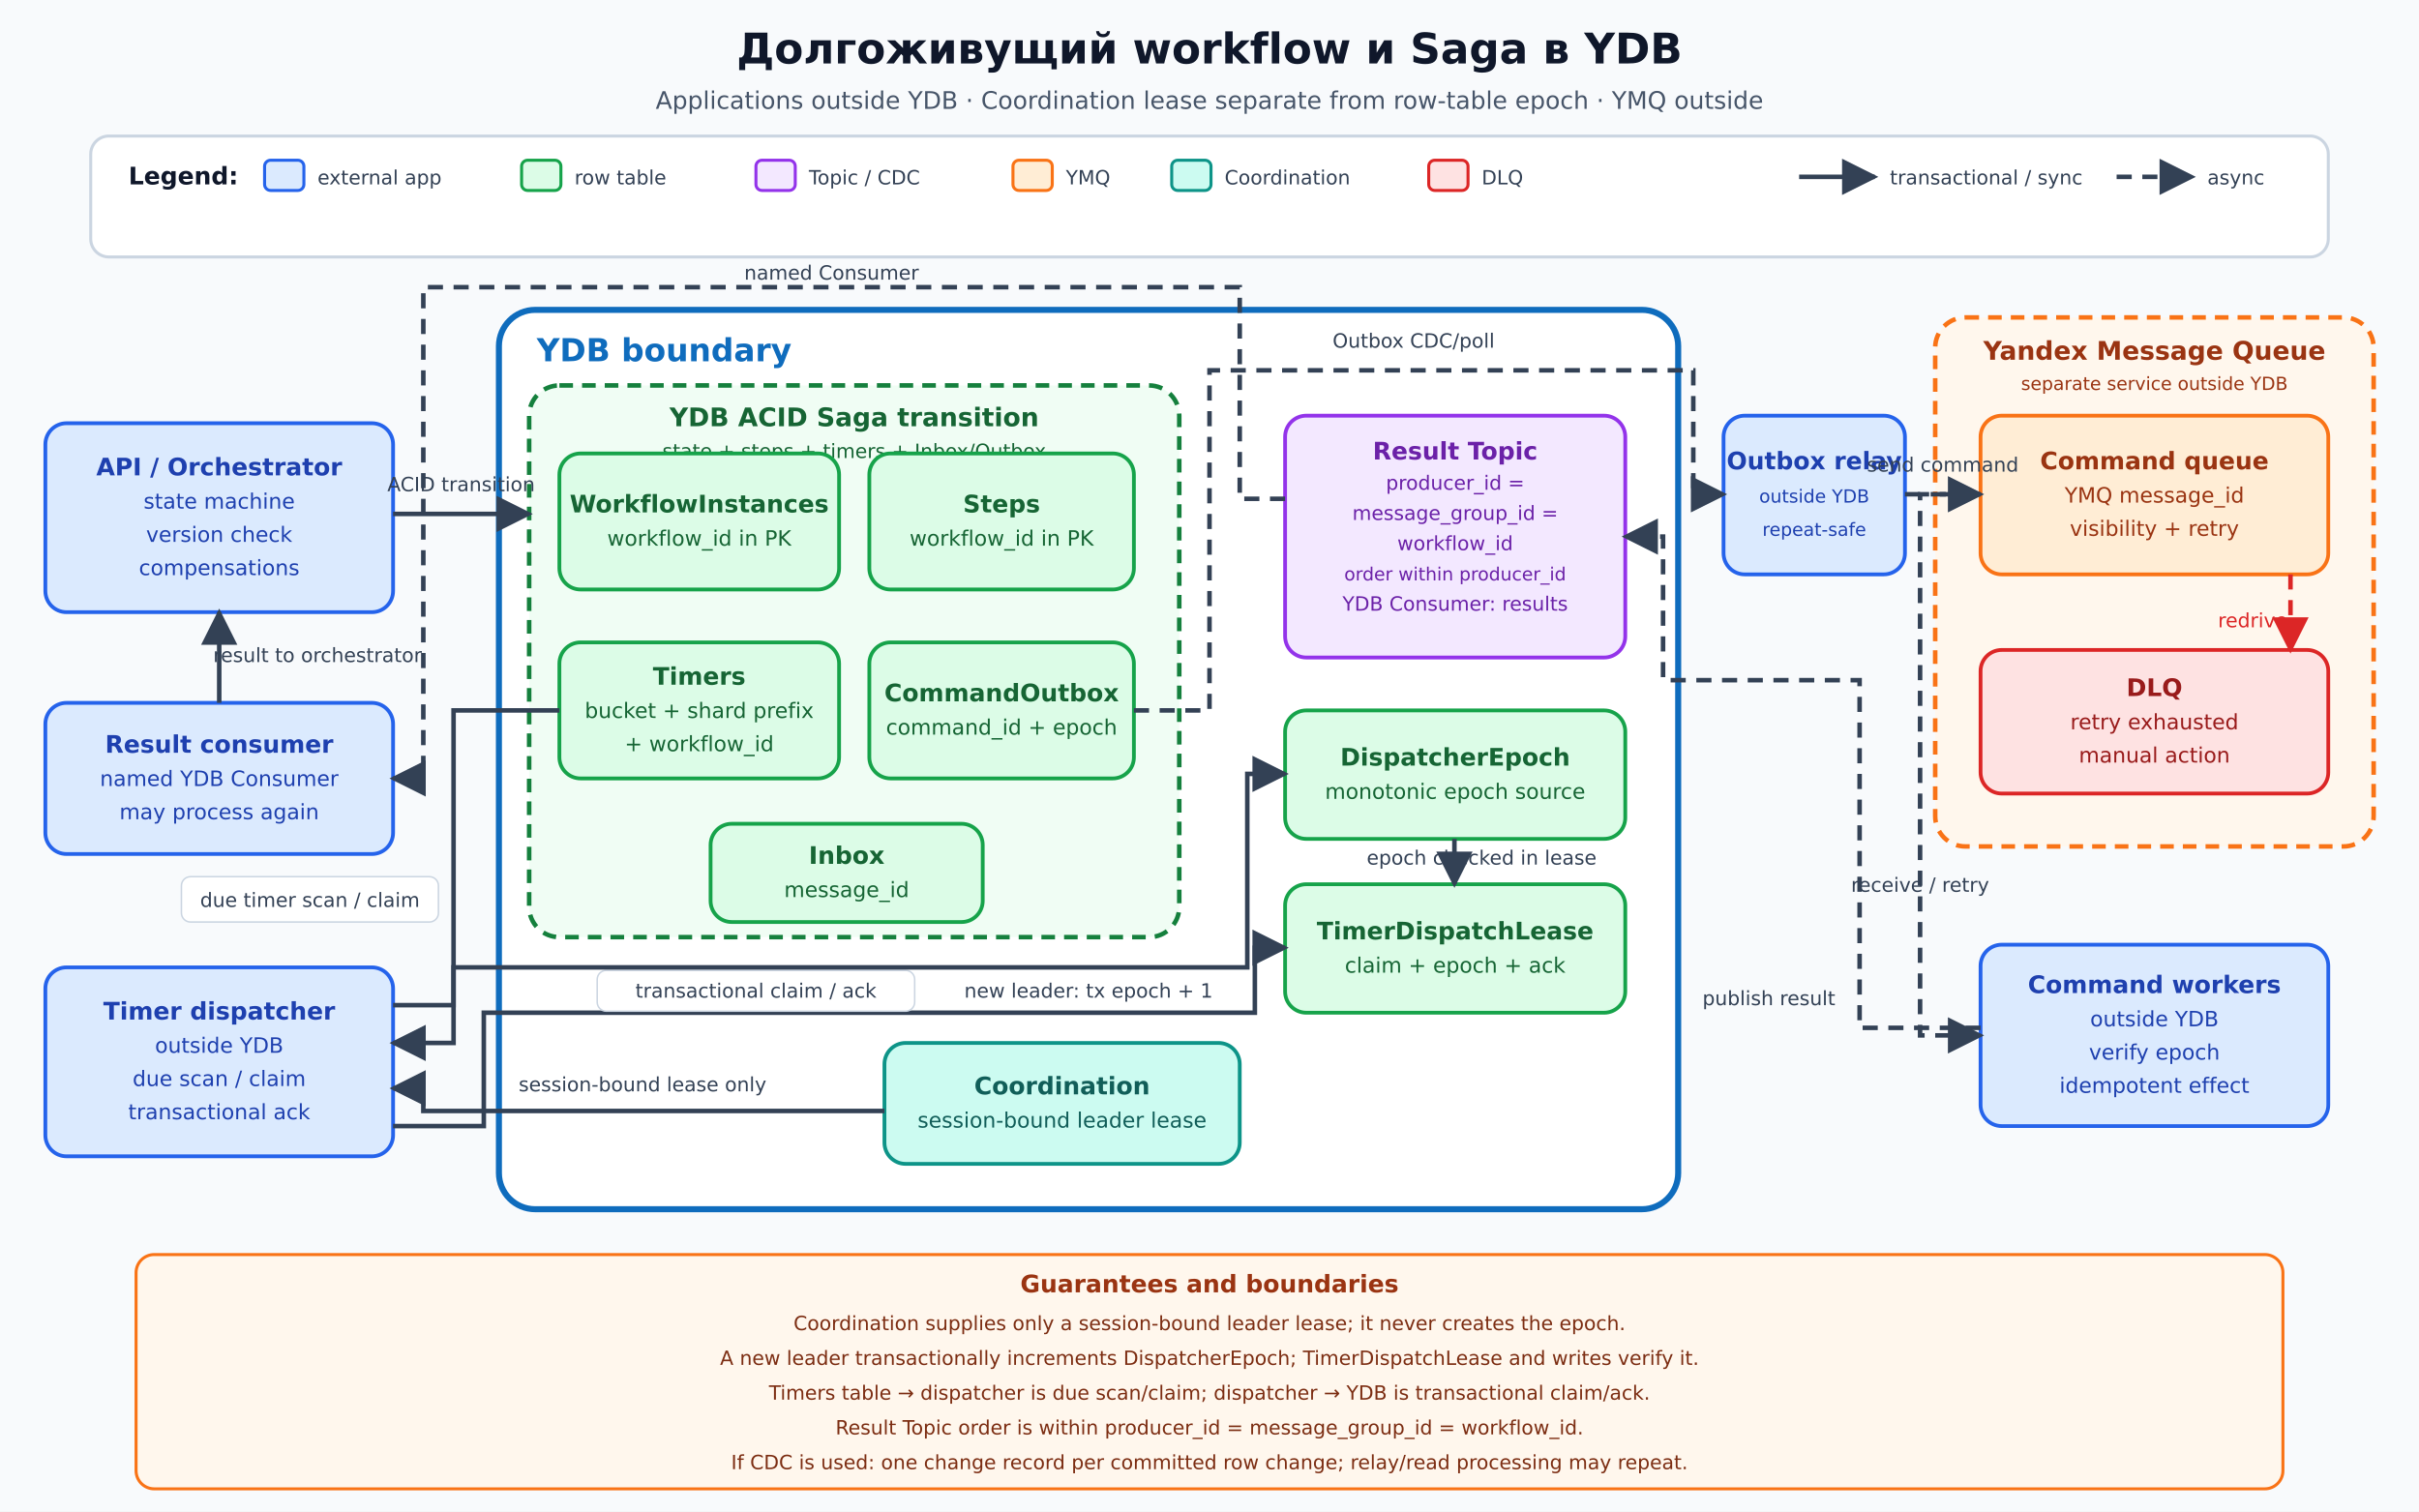
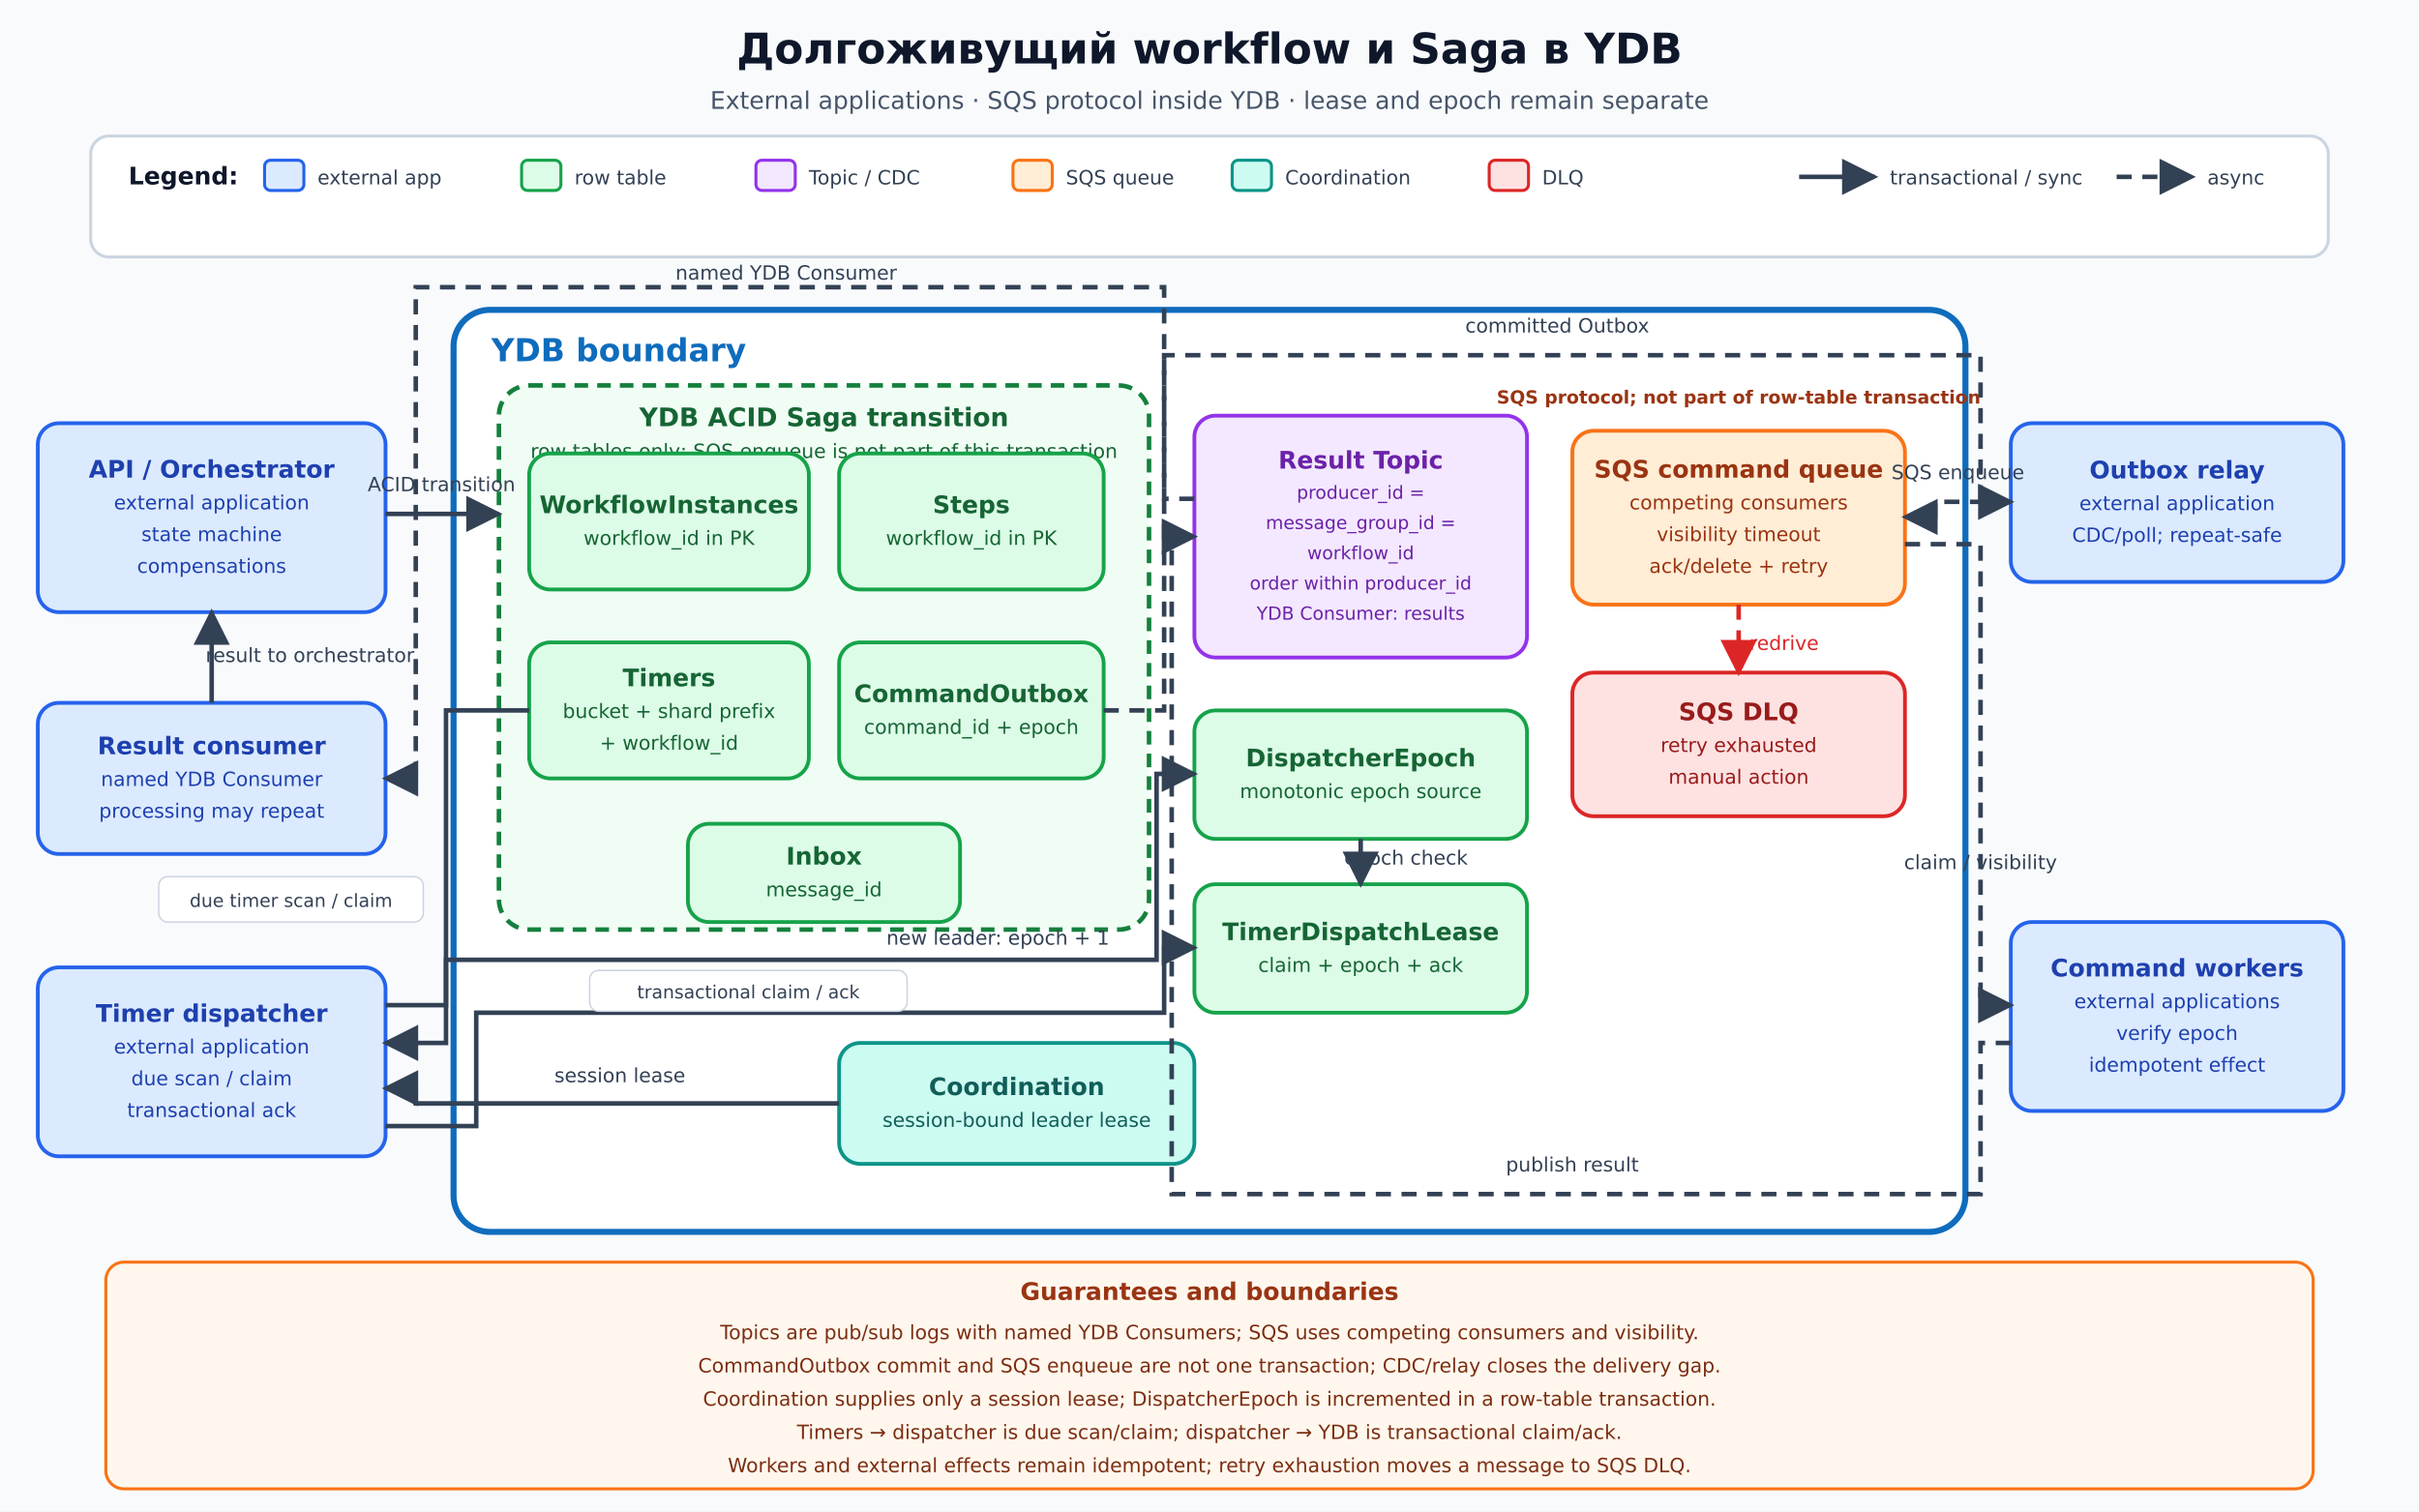
<svg xmlns="http://www.w3.org/2000/svg" version="1.1" viewBox="0 0 1600 1000" role="img" aria-labelledby="title desc">
  <defs>
    <marker id="arrow" viewBox="0 0 10 10" refX="9" refY="5" markerWidth="8" markerHeight="8" orient="auto">
      <path d="M 0 0 L 10 5 L 0 10 z" fill="#334155" />
    </marker>
    <marker id="redArrow" viewBox="0 0 10 10" refX="9" refY="5" markerWidth="8" markerHeight="8" orient="auto">
      <path d="M 0 0 L 10 5 L 0 10 z" fill="#dc2626" />
    </marker>
  </defs>
  <rect x="0" y="0" width="1600" height="1000" fill="#f8fafc" />
  <text x="800" y="42" text-anchor="middle" font-family="DejaVu Sans, Arial, sans-serif" font-size="28" font-weight="bold" fill="#0f172a">Долгоживущий workflow и Saga в YDB</text>
-   <text x="800" y="72" text-anchor="middle" font-family="DejaVu Sans, Arial, sans-serif" font-size="16" fill="#475569">Applications outside YDB · Coordination lease separate from row-table epoch · YMQ outside</text>
+   <text x="800" y="72" text-anchor="middle" font-family="DejaVu Sans, Arial, sans-serif" font-size="16" fill="#475569">External applications · SQS protocol inside YDB · lease and epoch remain separate</text>
  <rect x="60" y="90" width="1480" height="80" rx="12" fill="#ffffff" stroke="#cbd5e1" stroke-width="2" />
  <text x="85" y="122" text-anchor="start" font-family="DejaVu Sans, Arial, sans-serif" font-size="16" font-weight="bold" fill="#0f172a">Legend:</text>
  <rect x="175" y="106" width="26" height="20" rx="4" fill="#dbeafe" stroke="#2563eb" stroke-width="2" />
  <text x="210" y="122" text-anchor="start" font-family="DejaVu Sans, Arial, sans-serif" font-size="13" fill="#334155">external app</text>
  <rect x="345" y="106" width="26" height="20" rx="4" fill="#dcfce7" stroke="#16a34a" stroke-width="2" />
  <text x="380" y="122" text-anchor="start" font-family="DejaVu Sans, Arial, sans-serif" font-size="13" fill="#334155">row table</text>
  <rect x="500" y="106" width="26" height="20" rx="4" fill="#f3e8ff" stroke="#9333ea" stroke-width="2" />
  <text x="535" y="122" text-anchor="start" font-family="DejaVu Sans, Arial, sans-serif" font-size="13" fill="#334155">Topic / CDC</text>
  <rect x="670" y="106" width="26" height="20" rx="4" fill="#ffedd5" stroke="#f97316" stroke-width="2" />
-   <text x="705" y="122" text-anchor="start" font-family="DejaVu Sans, Arial, sans-serif" font-size="13" fill="#334155">YMQ</text>
-   <rect x="775" y="106" width="26" height="20" rx="4" fill="#ccfbf1" stroke="#0d9488" stroke-width="2" />
-   <text x="810" y="122" text-anchor="start" font-family="DejaVu Sans, Arial, sans-serif" font-size="13" fill="#334155">Coordination</text>
-   <rect x="945" y="106" width="26" height="20" rx="4" fill="#fee2e2" stroke="#dc2626" stroke-width="2" />
-   <text x="980" y="122" text-anchor="start" font-family="DejaVu Sans, Arial, sans-serif" font-size="13" fill="#334155">DLQ</text>
+   <text x="705" y="122" text-anchor="start" font-family="DejaVu Sans, Arial, sans-serif" font-size="13" fill="#334155">SQS queue</text>
+   <rect x="815" y="106" width="26" height="20" rx="4" fill="#ccfbf1" stroke="#0d9488" stroke-width="2" />
+   <text x="850" y="122" text-anchor="start" font-family="DejaVu Sans, Arial, sans-serif" font-size="13" fill="#334155">Coordination</text>
+   <rect x="985" y="106" width="26" height="20" rx="4" fill="#fee2e2" stroke="#dc2626" stroke-width="2" />
+   <text x="1020" y="122" text-anchor="start" font-family="DejaVu Sans, Arial, sans-serif" font-size="13" fill="#334155">DLQ</text>
  <path d="M 1190 117 L 1240 117" fill="none" stroke="#334155" stroke-width="3" marker-end="url(#arrow)" />
  <text x="1250" y="122" text-anchor="start" font-family="DejaVu Sans, Arial, sans-serif" font-size="13" fill="#334155">transactional / sync</text>
  <path d="M 1400 117 L 1450 117" fill="none" stroke="#334155" stroke-width="3" stroke-dasharray="10 7" marker-end="url(#arrow)" />
  <text x="1460" y="122" text-anchor="start" font-family="DejaVu Sans, Arial, sans-serif" font-size="13" fill="#334155">async</text>
-   <rect x="330" y="205" width="780" height="595" rx="24" fill="#ffffff" stroke="#0f6cbd" stroke-width="4" />
-   <text x="355" y="239" text-anchor="start" font-family="DejaVu Sans, Arial, sans-serif" font-size="21" font-weight="bold" fill="#0f6cbd">YDB boundary</text>
-   <rect x="1280" y="210" width="290" height="350" rx="20" fill="#fff7ed" stroke="#f97316" stroke-width="3" stroke-dasharray="9 6" />
-   <text x="1425.0" y="238" text-anchor="middle" font-family="DejaVu Sans, Arial, sans-serif" font-size="17" font-weight="bold" fill="#9a3412">Yandex Message Queue</text>
-   <text x="1425.0" y="258" text-anchor="middle" font-family="DejaVu Sans, Arial, sans-serif" font-size="12" fill="#9a3412">separate service outside YDB</text>
-   <rect x="350" y="255" width="430" height="365" rx="20" fill="#f0fdf4" stroke="#15803d" stroke-width="3" stroke-dasharray="9 6" />
-   <text x="565.0" y="282" text-anchor="middle" font-family="DejaVu Sans, Arial, sans-serif" font-size="17" font-weight="bold" fill="#166534">YDB ACID Saga transition</text>
-   <text x="565.0" y="303" text-anchor="middle" font-family="DejaVu Sans, Arial, sans-serif" font-size="13" fill="#166534">state + steps + timers + Inbox/Outbox</text>
-   <rect x="30" y="280" width="230" height="125" rx="14" fill="#dbeafe" stroke="#2563eb" stroke-width="2.5" />
-   <text x="145.0" y="314.5" text-anchor="middle" font-family="DejaVu Sans, Arial, sans-serif" font-size="16" font-weight="bold" fill="#1e40af">API / Orchestrator</text>
-   <text x="145.0" y="336.5" text-anchor="middle" font-family="DejaVu Sans, Arial, sans-serif" font-size="14" fill="#1e40af">state machine</text>
-   <text x="145.0" y="358.5" text-anchor="middle" font-family="DejaVu Sans, Arial, sans-serif" font-size="14" fill="#1e40af">version check</text>
-   <text x="145.0" y="380.5" text-anchor="middle" font-family="DejaVu Sans, Arial, sans-serif" font-size="14" fill="#1e40af">compensations</text>
-   <rect x="30" y="465" width="230" height="100" rx="14" fill="#dbeafe" stroke="#2563eb" stroke-width="2.5" />
-   <text x="145.0" y="498.0" text-anchor="middle" font-family="DejaVu Sans, Arial, sans-serif" font-size="16" font-weight="bold" fill="#1e40af">Result consumer</text>
-   <text x="145.0" y="520.0" text-anchor="middle" font-family="DejaVu Sans, Arial, sans-serif" font-size="14" fill="#1e40af">named YDB Consumer</text>
-   <text x="145.0" y="542.0" text-anchor="middle" font-family="DejaVu Sans, Arial, sans-serif" font-size="14" fill="#1e40af">may process again</text>
-   <rect x="30" y="640" width="230" height="125" rx="14" fill="#dbeafe" stroke="#2563eb" stroke-width="2.5" />
-   <text x="145.0" y="674.5" text-anchor="middle" font-family="DejaVu Sans, Arial, sans-serif" font-size="16" font-weight="bold" fill="#1e40af">Timer dispatcher</text>
-   <text x="145.0" y="696.5" text-anchor="middle" font-family="DejaVu Sans, Arial, sans-serif" font-size="14" fill="#1e40af">outside YDB</text>
-   <text x="145.0" y="718.5" text-anchor="middle" font-family="DejaVu Sans, Arial, sans-serif" font-size="14" fill="#1e40af">due scan / claim</text>
-   <text x="145.0" y="740.5" text-anchor="middle" font-family="DejaVu Sans, Arial, sans-serif" font-size="14" fill="#1e40af">transactional ack</text>
-   <rect x="370" y="300" width="185" height="90" rx="14" fill="#dcfce7" stroke="#16a34a" stroke-width="2.5" />
-   <text x="462.5" y="339.0" text-anchor="middle" font-family="DejaVu Sans, Arial, sans-serif" font-size="16" font-weight="bold" fill="#166534">WorkflowInstances</text>
-   <text x="462.5" y="361.0" text-anchor="middle" font-family="DejaVu Sans, Arial, sans-serif" font-size="14" fill="#166534">workflow_id in PK</text>
-   <rect x="575" y="300" width="175" height="90" rx="14" fill="#dcfce7" stroke="#16a34a" stroke-width="2.5" />
-   <text x="662.5" y="339.0" text-anchor="middle" font-family="DejaVu Sans, Arial, sans-serif" font-size="16" font-weight="bold" fill="#166534">Steps</text>
-   <text x="662.5" y="361.0" text-anchor="middle" font-family="DejaVu Sans, Arial, sans-serif" font-size="14" fill="#166534">workflow_id in PK</text>
-   <rect x="370" y="425" width="185" height="90" rx="14" fill="#dcfce7" stroke="#16a34a" stroke-width="2.5" />
-   <text x="462.5" y="453.0" text-anchor="middle" font-family="DejaVu Sans, Arial, sans-serif" font-size="16" font-weight="bold" fill="#166534">Timers</text>
-   <text x="462.5" y="475.0" text-anchor="middle" font-family="DejaVu Sans, Arial, sans-serif" font-size="14" fill="#166534">bucket + shard prefix</text>
-   <text x="462.5" y="497.0" text-anchor="middle" font-family="DejaVu Sans, Arial, sans-serif" font-size="14" fill="#166534">+ workflow_id</text>
-   <rect x="575" y="425" width="175" height="90" rx="14" fill="#dcfce7" stroke="#16a34a" stroke-width="2.5" />
-   <text x="662.5" y="464.0" text-anchor="middle" font-family="DejaVu Sans, Arial, sans-serif" font-size="16" font-weight="bold" fill="#166534">CommandOutbox</text>
-   <text x="662.5" y="486.0" text-anchor="middle" font-family="DejaVu Sans, Arial, sans-serif" font-size="14" fill="#166534">command_id + epoch</text>
-   <rect x="470" y="545" width="180" height="65" rx="14" fill="#dcfce7" stroke="#16a34a" stroke-width="2.5" />
-   <text x="560.0" y="571.5" text-anchor="middle" font-family="DejaVu Sans, Arial, sans-serif" font-size="16" font-weight="bold" fill="#166534">Inbox</text>
-   <text x="560.0" y="593.5" text-anchor="middle" font-family="DejaVu Sans, Arial, sans-serif" font-size="14" fill="#166534">message_id</text>
-   <rect x="850" y="275" width="225" height="160" rx="14" fill="#f3e8ff" stroke="#9333ea" stroke-width="2.5" />
-   <text x="962.5" y="304.0" text-anchor="middle" font-family="DejaVu Sans, Arial, sans-serif" font-size="16" font-weight="bold" fill="#6b21a8">Result Topic</text>
-   <text x="962.5" y="324.0" text-anchor="middle" font-family="DejaVu Sans, Arial, sans-serif" font-size="13" fill="#6b21a8">producer_id =</text>
-   <text x="962.5" y="344.0" text-anchor="middle" font-family="DejaVu Sans, Arial, sans-serif" font-size="13" fill="#6b21a8">message_group_id =</text>
-   <text x="962.5" y="364.0" text-anchor="middle" font-family="DejaVu Sans, Arial, sans-serif" font-size="13" fill="#6b21a8">workflow_id</text>
-   <text x="962.5" y="384.0" text-anchor="middle" font-family="DejaVu Sans, Arial, sans-serif" font-size="12" fill="#6b21a8">order within producer_id</text>
-   <text x="962.5" y="404.0" text-anchor="middle" font-family="DejaVu Sans, Arial, sans-serif" font-size="13" fill="#6b21a8">YDB Consumer: results</text>
-   <rect x="850" y="470" width="225" height="85" rx="14" fill="#dcfce7" stroke="#16a34a" stroke-width="2.5" />
-   <text x="962.5" y="506.5" text-anchor="middle" font-family="DejaVu Sans, Arial, sans-serif" font-size="16" font-weight="bold" fill="#166534">DispatcherEpoch</text>
-   <text x="962.5" y="528.5" text-anchor="middle" font-family="DejaVu Sans, Arial, sans-serif" font-size="14" fill="#166534">monotonic epoch source</text>
-   <rect x="850" y="585" width="225" height="85" rx="14" fill="#dcfce7" stroke="#16a34a" stroke-width="2.5" />
-   <text x="962.5" y="621.5" text-anchor="middle" font-family="DejaVu Sans, Arial, sans-serif" font-size="16" font-weight="bold" fill="#166534">TimerDispatchLease</text>
-   <text x="962.5" y="643.5" text-anchor="middle" font-family="DejaVu Sans, Arial, sans-serif" font-size="14" fill="#166534">claim + epoch + ack</text>
-   <rect x="585" y="690" width="235" height="80" rx="14" fill="#ccfbf1" stroke="#0d9488" stroke-width="2.5" />
-   <text x="702.5" y="724.0" text-anchor="middle" font-family="DejaVu Sans, Arial, sans-serif" font-size="16" font-weight="bold" fill="#115e59">Coordination</text>
-   <text x="702.5" y="746.0" text-anchor="middle" font-family="DejaVu Sans, Arial, sans-serif" font-size="14" fill="#115e59">session-bound leader lease</text>
-   <rect x="1140" y="275" width="120" height="105" rx="14" fill="#dbeafe" stroke="#2563eb" stroke-width="2.5" />
-   <text x="1200.0" y="310.5" text-anchor="middle" font-family="DejaVu Sans, Arial, sans-serif" font-size="16" font-weight="bold" fill="#1e40af">Outbox relay</text>
-   <text x="1200.0" y="332.5" text-anchor="middle" font-family="DejaVu Sans, Arial, sans-serif" font-size="12" fill="#1e40af">outside YDB</text>
-   <text x="1200.0" y="354.5" text-anchor="middle" font-family="DejaVu Sans, Arial, sans-serif" font-size="12" fill="#1e40af">repeat-safe</text>
-   <rect x="1310" y="275" width="230" height="105" rx="14" fill="#ffedd5" stroke="#f97316" stroke-width="2.5" />
-   <text x="1425.0" y="310.5" text-anchor="middle" font-family="DejaVu Sans, Arial, sans-serif" font-size="16" font-weight="bold" fill="#9a3412">Command queue</text>
-   <text x="1425.0" y="332.5" text-anchor="middle" font-family="DejaVu Sans, Arial, sans-serif" font-size="14" fill="#9a3412">YMQ message_id</text>
-   <text x="1425.0" y="354.5" text-anchor="middle" font-family="DejaVu Sans, Arial, sans-serif" font-size="14" fill="#9a3412">visibility + retry</text>
-   <rect x="1310" y="430" width="230" height="95" rx="14" fill="#fee2e2" stroke="#dc2626" stroke-width="2.5" />
-   <text x="1425.0" y="460.5" text-anchor="middle" font-family="DejaVu Sans, Arial, sans-serif" font-size="16" font-weight="bold" fill="#991b1b">DLQ</text>
-   <text x="1425.0" y="482.5" text-anchor="middle" font-family="DejaVu Sans, Arial, sans-serif" font-size="14" fill="#991b1b">retry exhausted</text>
-   <text x="1425.0" y="504.5" text-anchor="middle" font-family="DejaVu Sans, Arial, sans-serif" font-size="14" fill="#991b1b">manual action</text>
-   <rect x="1310" y="625" width="230" height="120" rx="14" fill="#dbeafe" stroke="#2563eb" stroke-width="2.5" />
-   <text x="1425.0" y="657.0" text-anchor="middle" font-family="DejaVu Sans, Arial, sans-serif" font-size="16" font-weight="bold" fill="#1e40af">Command workers</text>
-   <text x="1425.0" y="679.0" text-anchor="middle" font-family="DejaVu Sans, Arial, sans-serif" font-size="14" fill="#1e40af">outside YDB</text>
-   <text x="1425.0" y="701.0" text-anchor="middle" font-family="DejaVu Sans, Arial, sans-serif" font-size="14" fill="#1e40af">verify epoch</text>
-   <text x="1425.0" y="723.0" text-anchor="middle" font-family="DejaVu Sans, Arial, sans-serif" font-size="14" fill="#1e40af">idempotent effect</text>
-   <path d="M 260 340 L 350 340" fill="none" stroke="#334155" stroke-width="3" marker-end="url(#arrow)" />
-   <text x="305" y="325" text-anchor="middle" font-family="DejaVu Sans, Arial, sans-serif" font-size="13" fill="#334155">ACID transition</text>
-   <path d="M 750 470 L 800 470 L 800 245 L 1120 245 L 1120 327 L 1140 327" fill="none" stroke="#334155" stroke-width="3" stroke-dasharray="10 7" marker-end="url(#arrow)" />
-   <text x="935" y="230" text-anchor="middle" font-family="DejaVu Sans, Arial, sans-serif" font-size="13" fill="#334155">Outbox CDC/poll</text>
-   <path d="M 1260 327 L 1310 327" fill="none" stroke="#334155" stroke-width="3" stroke-dasharray="10 7" marker-end="url(#arrow)" />
-   <text x="1285" y="312" text-anchor="middle" font-family="DejaVu Sans, Arial, sans-serif" font-size="13" fill="#334155">send command</text>
-   <path d="M 1310 327 L 1270 327 L 1270 685 L 1310 685" fill="none" stroke="#334155" stroke-width="3" stroke-dasharray="10 7" marker-end="url(#arrow)" />
-   <text x="1270" y="590" text-anchor="middle" font-family="DejaVu Sans, Arial, sans-serif" font-size="13" fill="#334155">receive / retry</text>
-   <path d="M 1310 680 L 1230 680 L 1230 450 L 1100 450 L 1100 355 L 1075 355" fill="none" stroke="#334155" stroke-width="3" stroke-dasharray="10 7" marker-end="url(#arrow)" />
-   <text x="1170" y="665" text-anchor="middle" font-family="DejaVu Sans, Arial, sans-serif" font-size="13" fill="#334155">publish result</text>
-   <path d="M 850 330 L 820 330 L 820 190 L 280 190 L 280 515 L 260 515" fill="none" stroke="#334155" stroke-width="3" stroke-dasharray="10 7" marker-end="url(#arrow)" />
-   <text x="550" y="185" text-anchor="middle" font-family="DejaVu Sans, Arial, sans-serif" font-size="13" fill="#334155">named Consumer</text>
-   <path d="M 145 465 L 145 405" fill="none" stroke="#334155" stroke-width="3" marker-end="url(#arrow)" />
-   <text x="210" y="438" text-anchor="middle" font-family="DejaVu Sans, Arial, sans-serif" font-size="13" fill="#334155">result to orchestrator</text>
-   <path d="M 370 470 L 300 470 L 300 690 L 260 690" fill="none" stroke="#334155" stroke-width="3" marker-end="url(#arrow)" />
-   <rect x="120" y="580" width="170" height="30" rx="6" fill="#ffffff" stroke="#cbd5e1" stroke-width="1" />
-   <text x="205" y="600" text-anchor="middle" font-family="DejaVu Sans, Arial, sans-serif" font-size="13" fill="#334155">due timer scan / claim</text>
-   <path d="M 260 745 L 320 745 L 320 670 L 830 670 L 830 627 L 850 627" fill="none" stroke="#334155" stroke-width="3" marker-end="url(#arrow)" />
-   <rect x="395" y="642" width="210" height="27" rx="6" fill="#ffffff" stroke="#cbd5e1" stroke-width="1" />
-   <text x="500" y="660" text-anchor="middle" font-family="DejaVu Sans, Arial, sans-serif" font-size="13" fill="#334155">transactional claim / ack</text>
-   <path d="M 585 735 L 280 735 L 280 720 L 260 720" fill="none" stroke="#334155" stroke-width="3" marker-end="url(#arrow)" />
-   <text x="425" y="722" text-anchor="middle" font-family="DejaVu Sans, Arial, sans-serif" font-size="13" fill="#334155">session-bound lease only</text>
-   <path d="M 260 665 L 300 665 L 300 640 L 825 640 L 825 512 L 850 512" fill="none" stroke="#334155" stroke-width="3" marker-end="url(#arrow)" />
-   <text x="720" y="660" text-anchor="middle" font-family="DejaVu Sans, Arial, sans-serif" font-size="13" fill="#334155">new leader: tx epoch + 1</text>
-   <path d="M 962 555 L 962 585" fill="none" stroke="#334155" stroke-width="3" marker-end="url(#arrow)" />
-   <text x="980" y="572" text-anchor="middle" font-family="DejaVu Sans, Arial, sans-serif" font-size="13" fill="#334155">epoch checked in lease</text>
-   <path d="M 1515 380 L 1515 430" fill="none" stroke="#dc2626" stroke-width="3" stroke-dasharray="10 7" marker-end="url(#redArrow)" />
-   <text x="1490" y="415" text-anchor="middle" font-family="DejaVu Sans, Arial, sans-serif" font-size="13" fill="#dc2626">redrive</text>
-   <rect x="90" y="830" width="1420" height="155" rx="12" fill="#fff7ed" stroke="#f97316" stroke-width="2" />
-   <text x="800" y="855" text-anchor="middle" font-family="DejaVu Sans, Arial, sans-serif" font-size="16" font-weight="bold" fill="#9a3412">Guarantees and boundaries</text>
-   <text x="800" y="880" text-anchor="middle" font-family="DejaVu Sans, Arial, sans-serif" font-size="13" fill="#7c2d12">Coordination supplies only a session-bound leader lease; it never creates the epoch.</text>
-   <text x="800" y="903" text-anchor="middle" font-family="DejaVu Sans, Arial, sans-serif" font-size="13" fill="#7c2d12">A new leader transactionally increments DispatcherEpoch; TimerDispatchLease and writes verify it.</text>
-   <text x="800" y="926" text-anchor="middle" font-family="DejaVu Sans, Arial, sans-serif" font-size="13" fill="#7c2d12">Timers table → dispatcher is due scan/claim; dispatcher → YDB is transactional claim/ack.</text>
-   <text x="800" y="949" text-anchor="middle" font-family="DejaVu Sans, Arial, sans-serif" font-size="13" fill="#7c2d12">Result Topic order is within producer_id = message_group_id = workflow_id.</text>
-   <text x="800" y="972" text-anchor="middle" font-family="DejaVu Sans, Arial, sans-serif" font-size="13" fill="#7c2d12">If CDC is used: one change record per committed row change; relay/read processing may repeat.</text>
+   <rect x="300" y="205" width="1000" height="610" rx="24" fill="#ffffff" stroke="#0f6cbd" stroke-width="4" />
+   <text x="325" y="239" text-anchor="start" font-family="DejaVu Sans, Arial, sans-serif" font-size="21" font-weight="bold" fill="#0f6cbd">YDB boundary</text>
+   <rect x="330" y="255" width="430" height="360" rx="20" fill="#f0fdf4" stroke="#15803d" stroke-width="3" stroke-dasharray="9 6" />
+   <text x="545.0" y="282" text-anchor="middle" font-family="DejaVu Sans, Arial, sans-serif" font-size="17" font-weight="bold" fill="#166534">YDB ACID Saga transition</text>
+   <text x="545.0" y="303" text-anchor="middle" font-family="DejaVu Sans, Arial, sans-serif" font-size="13" fill="#166534">row tables only; SQS enqueue is not part of this transaction</text>
+   <rect x="25" y="280" width="230" height="125" rx="14" fill="#dbeafe" stroke="#2563eb" stroke-width="2.5" />
+   <text x="140.0" y="316.0" text-anchor="middle" font-family="DejaVu Sans, Arial, sans-serif" font-size="16" font-weight="bold" fill="#1e40af">API / Orchestrator</text>
+   <text x="140.0" y="337.0" text-anchor="middle" font-family="DejaVu Sans, Arial, sans-serif" font-size="13" fill="#1e40af">external application</text>
+   <text x="140.0" y="358.0" text-anchor="middle" font-family="DejaVu Sans, Arial, sans-serif" font-size="13" fill="#1e40af">state machine</text>
+   <text x="140.0" y="379.0" text-anchor="middle" font-family="DejaVu Sans, Arial, sans-serif" font-size="13" fill="#1e40af">compensations</text>
+   <rect x="25" y="465" width="230" height="100" rx="14" fill="#dbeafe" stroke="#2563eb" stroke-width="2.5" />
+   <text x="140.0" y="499.0" text-anchor="middle" font-family="DejaVu Sans, Arial, sans-serif" font-size="16" font-weight="bold" fill="#1e40af">Result consumer</text>
+   <text x="140.0" y="520.0" text-anchor="middle" font-family="DejaVu Sans, Arial, sans-serif" font-size="13" fill="#1e40af">named YDB Consumer</text>
+   <text x="140.0" y="541.0" text-anchor="middle" font-family="DejaVu Sans, Arial, sans-serif" font-size="13" fill="#1e40af">processing may repeat</text>
+   <rect x="25" y="640" width="230" height="125" rx="14" fill="#dbeafe" stroke="#2563eb" stroke-width="2.5" />
+   <text x="140.0" y="676.0" text-anchor="middle" font-family="DejaVu Sans, Arial, sans-serif" font-size="16" font-weight="bold" fill="#1e40af">Timer dispatcher</text>
+   <text x="140.0" y="697.0" text-anchor="middle" font-family="DejaVu Sans, Arial, sans-serif" font-size="13" fill="#1e40af">external application</text>
+   <text x="140.0" y="718.0" text-anchor="middle" font-family="DejaVu Sans, Arial, sans-serif" font-size="13" fill="#1e40af">due scan / claim</text>
+   <text x="140.0" y="739.0" text-anchor="middle" font-family="DejaVu Sans, Arial, sans-serif" font-size="13" fill="#1e40af">transactional ack</text>
+   <rect x="350" y="300" width="185" height="90" rx="14" fill="#dcfce7" stroke="#16a34a" stroke-width="2.5" />
+   <text x="442.5" y="339.5" text-anchor="middle" font-family="DejaVu Sans, Arial, sans-serif" font-size="16" font-weight="bold" fill="#166534">WorkflowInstances</text>
+   <text x="442.5" y="360.5" text-anchor="middle" font-family="DejaVu Sans, Arial, sans-serif" font-size="13" fill="#166534">workflow_id in PK</text>
+   <rect x="555" y="300" width="175" height="90" rx="14" fill="#dcfce7" stroke="#16a34a" stroke-width="2.5" />
+   <text x="642.5" y="339.5" text-anchor="middle" font-family="DejaVu Sans, Arial, sans-serif" font-size="16" font-weight="bold" fill="#166534">Steps</text>
+   <text x="642.5" y="360.5" text-anchor="middle" font-family="DejaVu Sans, Arial, sans-serif" font-size="13" fill="#166534">workflow_id in PK</text>
+   <rect x="350" y="425" width="185" height="90" rx="14" fill="#dcfce7" stroke="#16a34a" stroke-width="2.5" />
+   <text x="442.5" y="454.0" text-anchor="middle" font-family="DejaVu Sans, Arial, sans-serif" font-size="16" font-weight="bold" fill="#166534">Timers</text>
+   <text x="442.5" y="475.0" text-anchor="middle" font-family="DejaVu Sans, Arial, sans-serif" font-size="13" fill="#166534">bucket + shard prefix</text>
+   <text x="442.5" y="496.0" text-anchor="middle" font-family="DejaVu Sans, Arial, sans-serif" font-size="13" fill="#166534">+ workflow_id</text>
+   <rect x="555" y="425" width="175" height="90" rx="14" fill="#dcfce7" stroke="#16a34a" stroke-width="2.5" />
+   <text x="642.5" y="464.5" text-anchor="middle" font-family="DejaVu Sans, Arial, sans-serif" font-size="16" font-weight="bold" fill="#166534">CommandOutbox</text>
+   <text x="642.5" y="485.5" text-anchor="middle" font-family="DejaVu Sans, Arial, sans-serif" font-size="13" fill="#166534">command_id + epoch</text>
+   <rect x="455" y="545" width="180" height="65" rx="14" fill="#dcfce7" stroke="#16a34a" stroke-width="2.5" />
+   <text x="545.0" y="572.0" text-anchor="middle" font-family="DejaVu Sans, Arial, sans-serif" font-size="16" font-weight="bold" fill="#166534">Inbox</text>
+   <text x="545.0" y="593.0" text-anchor="middle" font-family="DejaVu Sans, Arial, sans-serif" font-size="13" fill="#166534">message_id</text>
+   <rect x="790" y="275" width="220" height="160" rx="14" fill="#f3e8ff" stroke="#9333ea" stroke-width="2.5" />
+   <text x="900.0" y="310.0" text-anchor="middle" font-family="DejaVu Sans, Arial, sans-serif" font-size="16" font-weight="bold" fill="#6b21a8">Result Topic</text>
+   <text x="900.0" y="330.0" text-anchor="middle" font-family="DejaVu Sans, Arial, sans-serif" font-size="12" fill="#6b21a8">producer_id =</text>
+   <text x="900.0" y="350.0" text-anchor="middle" font-family="DejaVu Sans, Arial, sans-serif" font-size="12" fill="#6b21a8">message_group_id =</text>
+   <text x="900.0" y="370.0" text-anchor="middle" font-family="DejaVu Sans, Arial, sans-serif" font-size="12" fill="#6b21a8">workflow_id</text>
+   <text x="900.0" y="390.0" text-anchor="middle" font-family="DejaVu Sans, Arial, sans-serif" font-size="12" fill="#6b21a8">order within producer_id</text>
+   <text x="900.0" y="410.0" text-anchor="middle" font-family="DejaVu Sans, Arial, sans-serif" font-size="12" fill="#6b21a8">YDB Consumer: results</text>
+   <rect x="790" y="470" width="220" height="85" rx="14" fill="#dcfce7" stroke="#16a34a" stroke-width="2.5" />
+   <text x="900.0" y="507.0" text-anchor="middle" font-family="DejaVu Sans, Arial, sans-serif" font-size="16" font-weight="bold" fill="#166534">DispatcherEpoch</text>
+   <text x="900.0" y="528.0" text-anchor="middle" font-family="DejaVu Sans, Arial, sans-serif" font-size="13" fill="#166534">monotonic epoch source</text>
+   <rect x="790" y="585" width="220" height="85" rx="14" fill="#dcfce7" stroke="#16a34a" stroke-width="2.5" />
+   <text x="900.0" y="622.0" text-anchor="middle" font-family="DejaVu Sans, Arial, sans-serif" font-size="16" font-weight="bold" fill="#166534">TimerDispatchLease</text>
+   <text x="900.0" y="643.0" text-anchor="middle" font-family="DejaVu Sans, Arial, sans-serif" font-size="13" fill="#166534">claim + epoch + ack</text>
+   <rect x="555" y="690" width="235" height="80" rx="14" fill="#ccfbf1" stroke="#0d9488" stroke-width="2.5" />
+   <text x="672.5" y="724.5" text-anchor="middle" font-family="DejaVu Sans, Arial, sans-serif" font-size="16" font-weight="bold" fill="#115e59">Coordination</text>
+   <text x="672.5" y="745.5" text-anchor="middle" font-family="DejaVu Sans, Arial, sans-serif" font-size="13" fill="#115e59">session-bound leader lease</text>
+   <rect x="1040" y="285" width="220" height="115" rx="14" fill="#ffedd5" stroke="#f97316" stroke-width="2.5" />
+   <text x="1150.0" y="316.0" text-anchor="middle" font-family="DejaVu Sans, Arial, sans-serif" font-size="16" font-weight="bold" fill="#9a3412">SQS command queue</text>
+   <text x="1150.0" y="337.0" text-anchor="middle" font-family="DejaVu Sans, Arial, sans-serif" font-size="13" fill="#9a3412">competing consumers</text>
+   <text x="1150.0" y="358.0" text-anchor="middle" font-family="DejaVu Sans, Arial, sans-serif" font-size="13" fill="#9a3412">visibility timeout</text>
+   <text x="1150.0" y="379.0" text-anchor="middle" font-family="DejaVu Sans, Arial, sans-serif" font-size="13" fill="#9a3412">ack/delete + retry</text>
+   <rect x="1040" y="445" width="220" height="95" rx="14" fill="#fee2e2" stroke="#dc2626" stroke-width="2.5" />
+   <text x="1150.0" y="476.5" text-anchor="middle" font-family="DejaVu Sans, Arial, sans-serif" font-size="16" font-weight="bold" fill="#991b1b">SQS DLQ</text>
+   <text x="1150.0" y="497.5" text-anchor="middle" font-family="DejaVu Sans, Arial, sans-serif" font-size="13" fill="#991b1b">retry exhausted</text>
+   <text x="1150.0" y="518.5" text-anchor="middle" font-family="DejaVu Sans, Arial, sans-serif" font-size="13" fill="#991b1b">manual action</text>
+   <text x="1150" y="267" text-anchor="middle" font-family="DejaVu Sans, Arial, sans-serif" font-size="12" font-weight="bold" fill="#9a3412">SQS protocol; not part of row-table transaction</text>
+   <rect x="1330" y="280" width="220" height="105" rx="14" fill="#dbeafe" stroke="#2563eb" stroke-width="2.5" />
+   <text x="1440.0" y="316.5" text-anchor="middle" font-family="DejaVu Sans, Arial, sans-serif" font-size="16" font-weight="bold" fill="#1e40af">Outbox relay</text>
+   <text x="1440.0" y="337.5" text-anchor="middle" font-family="DejaVu Sans, Arial, sans-serif" font-size="13" fill="#1e40af">external application</text>
+   <text x="1440.0" y="358.5" text-anchor="middle" font-family="DejaVu Sans, Arial, sans-serif" font-size="13" fill="#1e40af">CDC/poll; repeat-safe</text>
+   <rect x="1330" y="610" width="220" height="125" rx="14" fill="#dbeafe" stroke="#2563eb" stroke-width="2.5" />
+   <text x="1440.0" y="646.0" text-anchor="middle" font-family="DejaVu Sans, Arial, sans-serif" font-size="16" font-weight="bold" fill="#1e40af">Command workers</text>
+   <text x="1440.0" y="667.0" text-anchor="middle" font-family="DejaVu Sans, Arial, sans-serif" font-size="13" fill="#1e40af">external applications</text>
+   <text x="1440.0" y="688.0" text-anchor="middle" font-family="DejaVu Sans, Arial, sans-serif" font-size="13" fill="#1e40af">verify epoch</text>
+   <text x="1440.0" y="709.0" text-anchor="middle" font-family="DejaVu Sans, Arial, sans-serif" font-size="13" fill="#1e40af">idempotent effect</text>
+   <path d="M 255 340 L 330 340" fill="none" stroke="#334155" stroke-width="3" marker-end="url(#arrow)" />
+   <text x="292" y="325" text-anchor="middle" font-family="DejaVu Sans, Arial, sans-serif" font-size="13" fill="#334155">ACID transition</text>
+   <path d="M 730 470 L 770 470 L 770 235 L 1310 235 L 1310 332 L 1330 332" fill="none" stroke="#334155" stroke-width="3" stroke-dasharray="10 7" marker-end="url(#arrow)" />
+   <text x="1030" y="220" text-anchor="middle" font-family="DejaVu Sans, Arial, sans-serif" font-size="13" fill="#334155">committed Outbox</text>
+   <path d="M 1330 332 L 1280 332 L 1280 342 L 1260 342" fill="none" stroke="#334155" stroke-width="3" stroke-dasharray="10 7" marker-end="url(#arrow)" />
+   <text x="1295" y="317" text-anchor="middle" font-family="DejaVu Sans, Arial, sans-serif" font-size="13" fill="#334155">SQS enqueue</text>
+   <path d="M 1260 360 L 1310 360 L 1310 665 L 1330 665" fill="none" stroke="#334155" stroke-width="3" stroke-dasharray="10 7" marker-end="url(#arrow)" />
+   <text x="1310" y="575" text-anchor="middle" font-family="DejaVu Sans, Arial, sans-serif" font-size="13" fill="#334155">claim / visibility</text>
+   <path d="M 1330 690 L 1310 690 L 1310 790 L 775 790 L 775 355 L 790 355" fill="none" stroke="#334155" stroke-width="3" stroke-dasharray="10 7" marker-end="url(#arrow)" />
+   <text x="1040" y="775" text-anchor="middle" font-family="DejaVu Sans, Arial, sans-serif" font-size="13" fill="#334155">publish result</text>
+   <path d="M 790 330 L 770 330 L 770 190 L 275 190 L 275 515 L 255 515" fill="none" stroke="#334155" stroke-width="3" stroke-dasharray="10 7" marker-end="url(#arrow)" />
+   <text x="520" y="185" text-anchor="middle" font-family="DejaVu Sans, Arial, sans-serif" font-size="13" fill="#334155">named YDB Consumer</text>
+   <path d="M 140 465 L 140 405" fill="none" stroke="#334155" stroke-width="3" marker-end="url(#arrow)" />
+   <text x="205" y="438" text-anchor="middle" font-family="DejaVu Sans, Arial, sans-serif" font-size="13" fill="#334155">result to orchestrator</text>
+   <path d="M 350 470 L 295 470 L 295 690 L 255 690" fill="none" stroke="#334155" stroke-width="3" marker-end="url(#arrow)" />
+   <rect x="105" y="580" width="175" height="30" rx="6" fill="#ffffff" stroke="#cbd5e1" stroke-width="1" />
+   <text x="192.5" y="600.0" text-anchor="middle" font-family="DejaVu Sans, Arial, sans-serif" font-size="12" fill="#334155">due timer scan / claim</text>
+   <path d="M 255 745 L 315 745 L 315 670 L 770 670 L 770 627 L 790 627" fill="none" stroke="#334155" stroke-width="3" marker-end="url(#arrow)" />
+   <rect x="390" y="642" width="210" height="27" rx="6" fill="#ffffff" stroke="#cbd5e1" stroke-width="1" />
+   <text x="495.0" y="660.5" text-anchor="middle" font-family="DejaVu Sans, Arial, sans-serif" font-size="12" fill="#334155">transactional claim / ack</text>
+   <path d="M 555 730 L 275 730 L 275 720 L 255 720" fill="none" stroke="#334155" stroke-width="3" marker-end="url(#arrow)" />
+   <text x="410" y="716" text-anchor="middle" font-family="DejaVu Sans, Arial, sans-serif" font-size="13" fill="#334155">session lease</text>
+   <path d="M 255 665 L 295 665 L 295 635 L 765 635 L 765 512 L 790 512" fill="none" stroke="#334155" stroke-width="3" marker-end="url(#arrow)" />
+   <text x="660" y="625" text-anchor="middle" font-family="DejaVu Sans, Arial, sans-serif" font-size="13" fill="#334155">new leader: epoch + 1</text>
+   <path d="M 900 555 L 900 585" fill="none" stroke="#334155" stroke-width="3" marker-end="url(#arrow)" />
+   <text x="930" y="572" text-anchor="middle" font-family="DejaVu Sans, Arial, sans-serif" font-size="13" fill="#334155">epoch check</text>
+   <path d="M 1150 400 L 1150 445" fill="none" stroke="#dc2626" stroke-width="3" stroke-dasharray="10 7" marker-end="url(#redArrow)" />
+   <text x="1180" y="430" text-anchor="middle" font-family="DejaVu Sans, Arial, sans-serif" font-size="13" fill="#dc2626">redrive</text>
+   <rect x="70" y="835" width="1460" height="150" rx="12" fill="#fff7ed" stroke="#f97316" stroke-width="2" />
+   <text x="800" y="860" text-anchor="middle" font-family="DejaVu Sans, Arial, sans-serif" font-size="16" font-weight="bold" fill="#9a3412">Guarantees and boundaries</text>
+   <text x="800" y="886" text-anchor="middle" font-family="DejaVu Sans, Arial, sans-serif" font-size="13" fill="#7c2d12">Topics are pub/sub logs with named YDB Consumers; SQS uses competing consumers and visibility.</text>
+   <text x="800" y="908" text-anchor="middle" font-family="DejaVu Sans, Arial, sans-serif" font-size="13" fill="#7c2d12">CommandOutbox commit and SQS enqueue are not one transaction; CDC/relay closes the delivery gap.</text>
+   <text x="800" y="930" text-anchor="middle" font-family="DejaVu Sans, Arial, sans-serif" font-size="13" fill="#7c2d12">Coordination supplies only a session lease; DispatcherEpoch is incremented in a row-table transaction.</text>
+   <text x="800" y="952" text-anchor="middle" font-family="DejaVu Sans, Arial, sans-serif" font-size="13" fill="#7c2d12">Timers → dispatcher is due scan/claim; dispatcher → YDB is transactional claim/ack.</text>
+   <text x="800" y="974" text-anchor="middle" font-family="DejaVu Sans, Arial, sans-serif" font-size="13" fill="#7c2d12">Workers and external effects remain idempotent; retry exhaustion moves a message to SQS DLQ.</text>
</svg>
